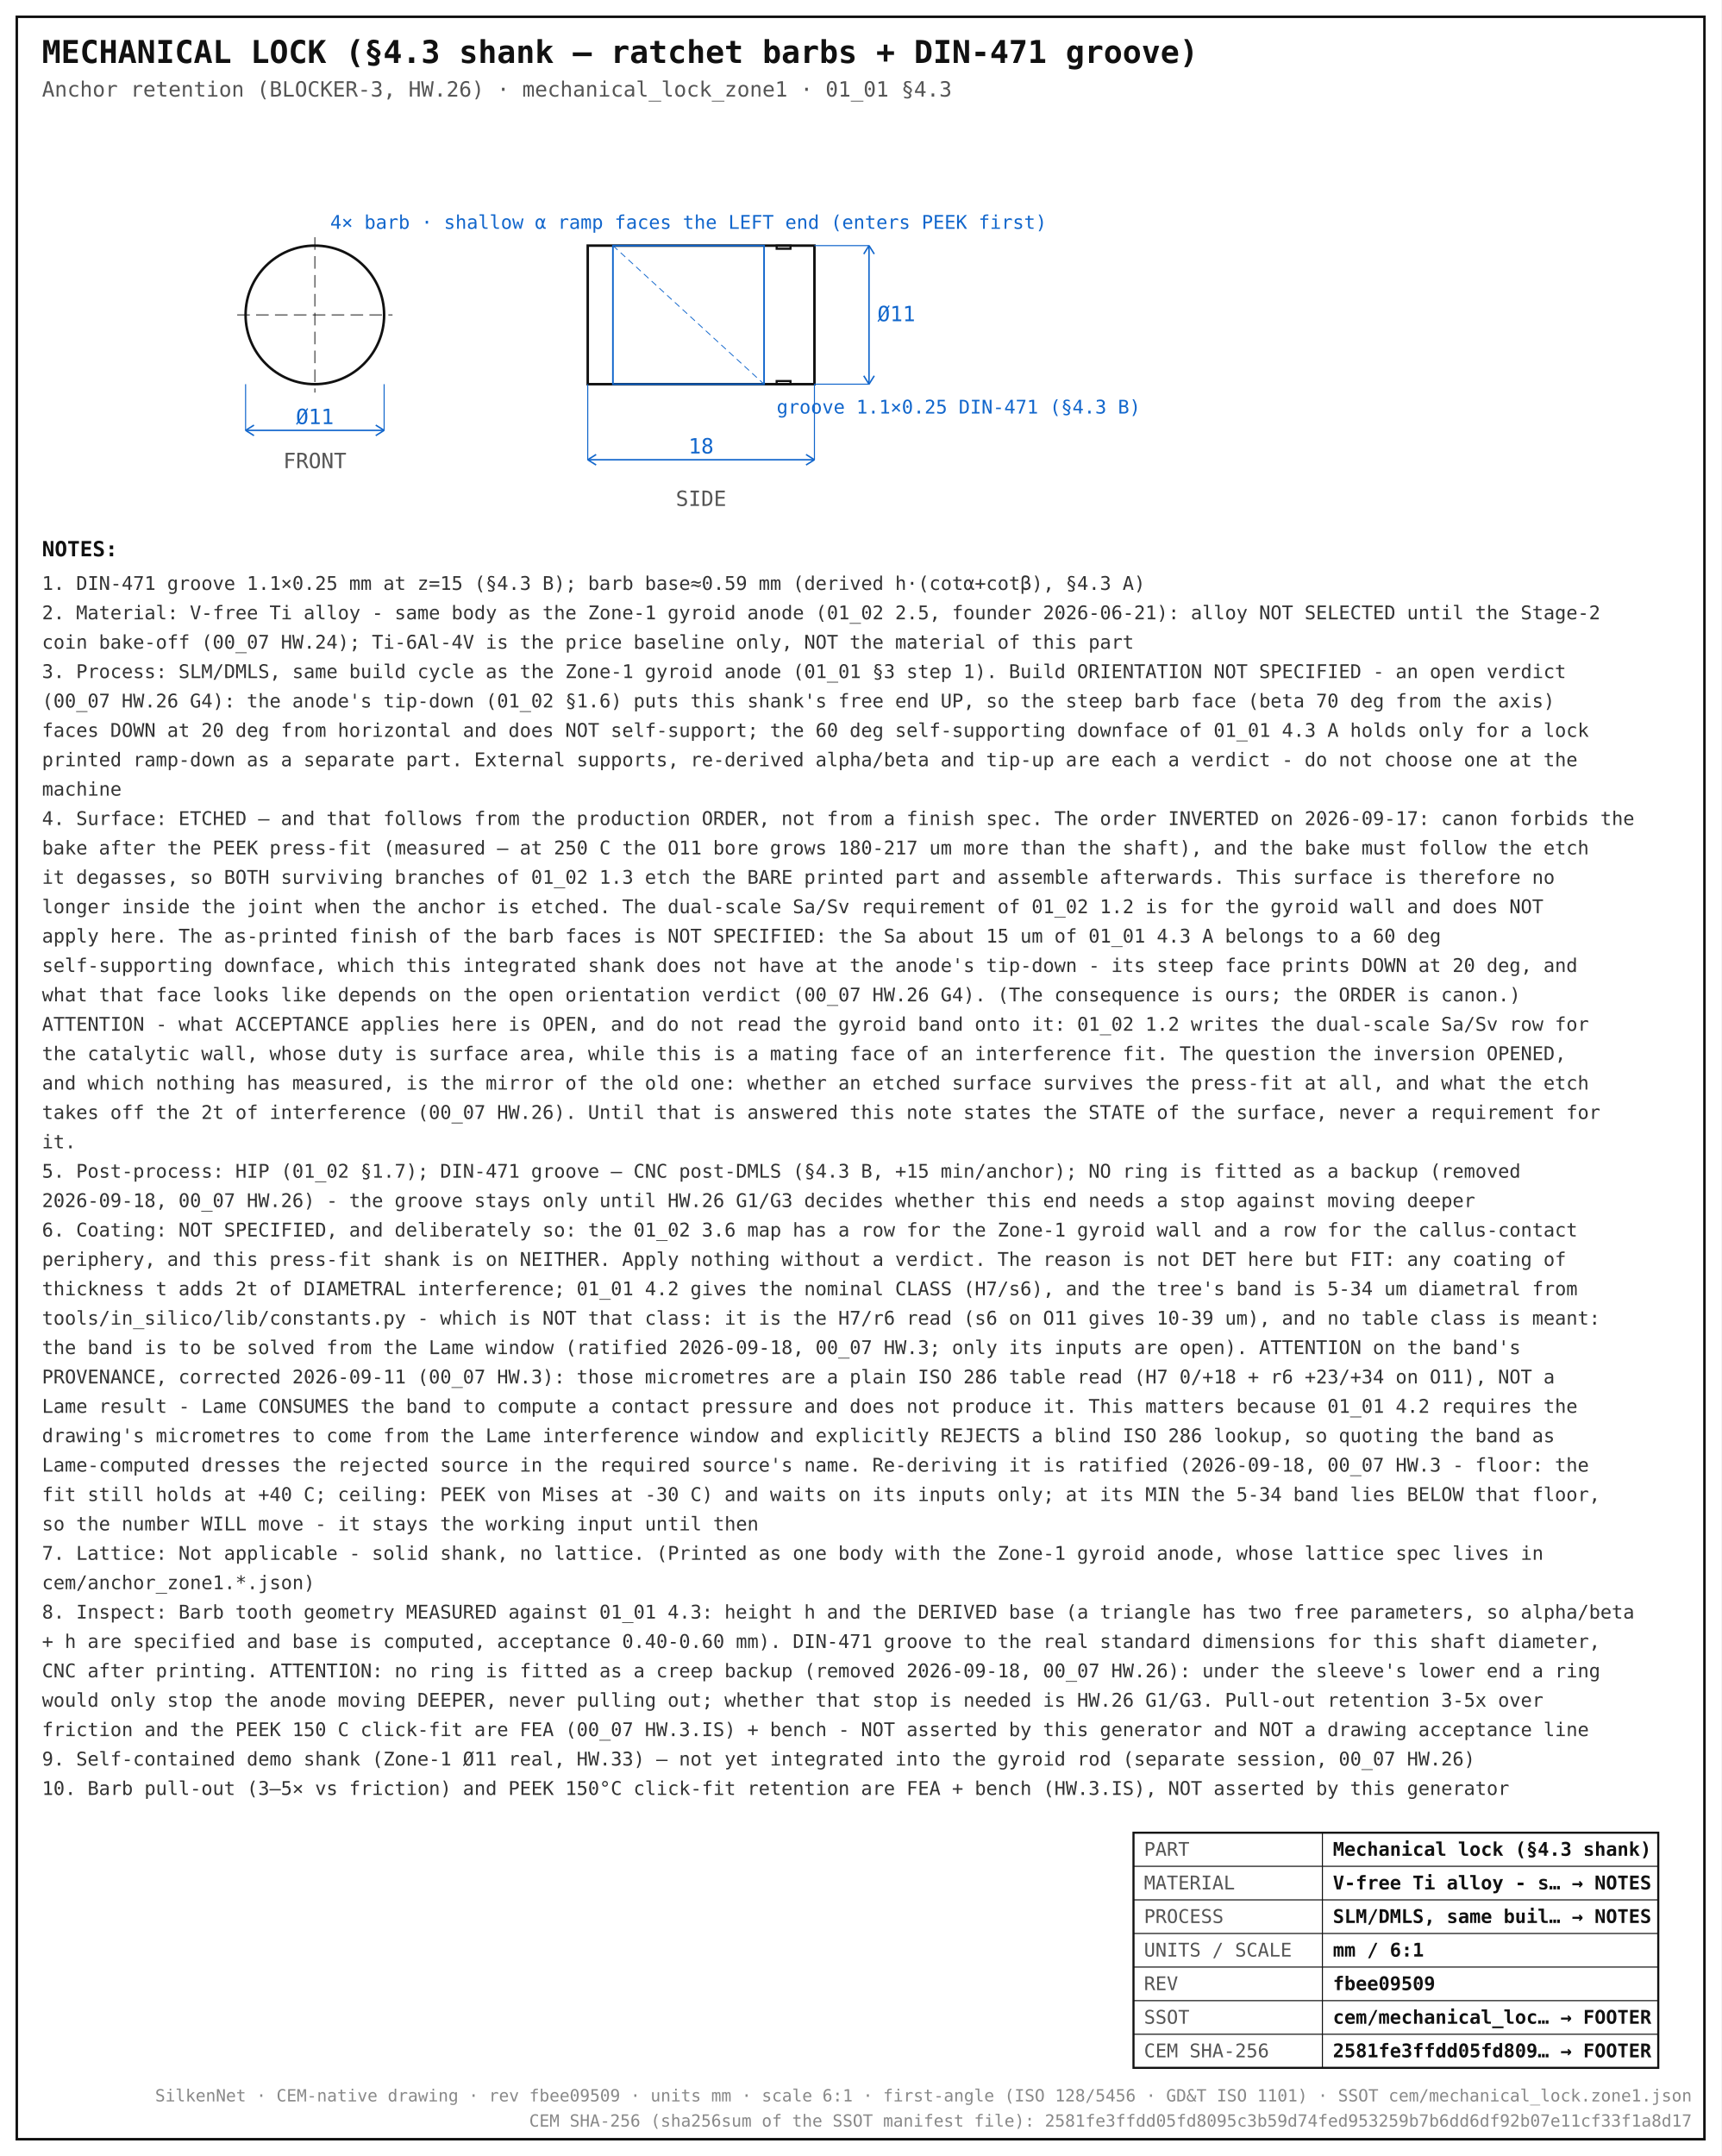
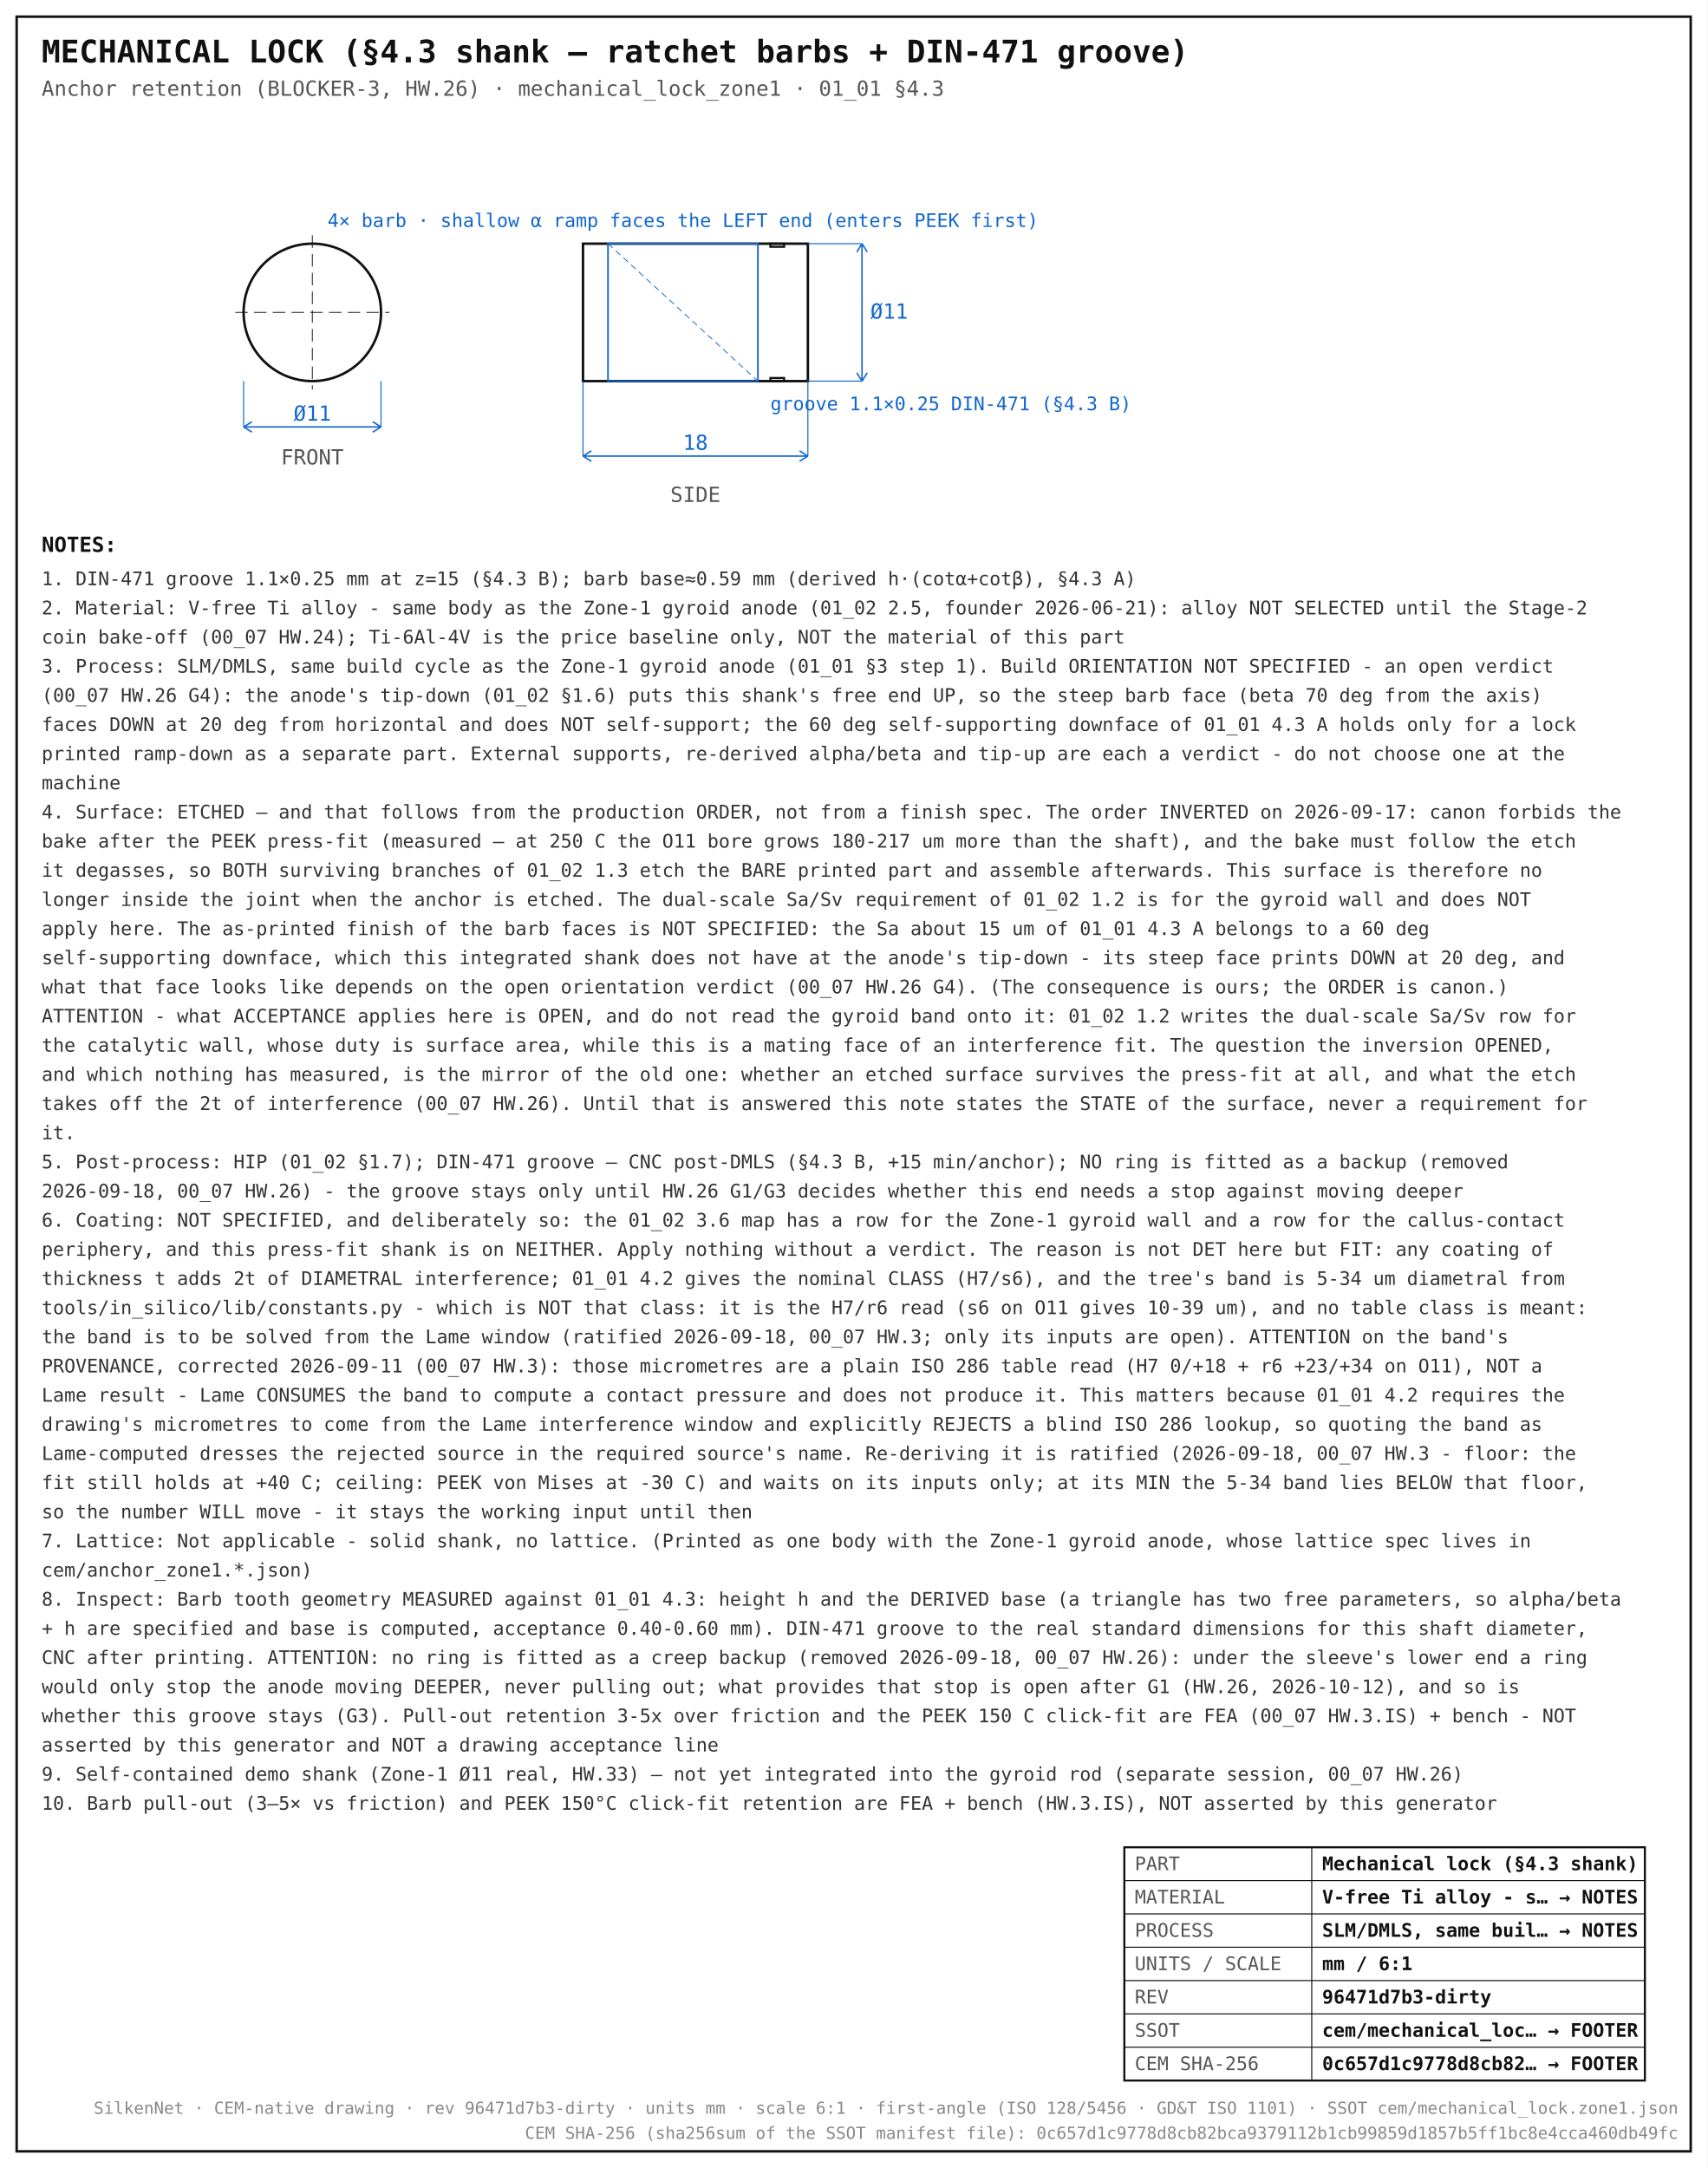
- <svg xmlns="http://www.w3.org/2000/svg" width="820" height="1027" viewBox="0 0 820 1027">
-   <rect x="0" y="0" width="820" height="1027" fill="white" />
-   <rect x="8" y="8" width="804" height="1011" fill="none" stroke="#111" stroke-width="1.2" />
+ <svg xmlns="http://www.w3.org/2000/svg" width="820" height="1041" viewBox="0 0 820 1041">
+   <rect x="0" y="0" width="820" height="1041" fill="white" />
+   <rect x="8" y="8" width="804" height="1025" fill="none" stroke="#111" stroke-width="1.2" />
  <text x="20" y="30" font-family="monospace" font-size="15" text-anchor="start" fill="#111" font-weight="bold">MECHANICAL LOCK  (§4.3 shank — ratchet barbs + DIN-471 groove)</text>
  <text x="20" y="46" font-family="monospace" font-size="10" text-anchor="start" fill="#555" font-weight="normal">Anchor retention (BLOCKER-3, HW.26) · mechanical_lock_zone1 · 01_01 §4.3</text>
  <circle cx="150" cy="150" r="33" fill="none" stroke="#111" stroke-width="1.2" />
  <line x1="113" y1="150" x2="187" y2="150" stroke="#111" stroke-width="0.4" stroke-dasharray="6 3" />
  <line x1="150" y1="113" x2="150" y2="187" stroke="#111" stroke-width="0.4" stroke-dasharray="6 3" />
  <text x="150" y="223" font-family="monospace" font-size="10" text-anchor="middle" fill="#555" font-weight="normal">FRONT</text>
  <line x1="117" y1="183" x2="117" y2="205" stroke="#1166cc" stroke-width="0.5" />
  <line x1="183" y1="183" x2="183" y2="205" stroke="#1166cc" stroke-width="0.5" />
  <line x1="117" y1="205" x2="183" y2="205" stroke="#1166cc" stroke-width="0.7" />
  <line x1="117" y1="205" x2="121" y2="202.5" stroke="#1166cc" stroke-width="0.7" />
  <line x1="117" y1="205" x2="121" y2="207.5" stroke="#1166cc" stroke-width="0.7" />
  <line x1="183" y1="205" x2="179" y2="202.5" stroke="#1166cc" stroke-width="0.7" />
  <line x1="183" y1="205" x2="179" y2="207.5" stroke="#1166cc" stroke-width="0.7" />
  <text x="150" y="202" font-family="monospace" font-size="10" text-anchor="middle" fill="#1166cc" font-weight="normal">Ø11</text>
  <rect x="280" y="117" width="108" height="66" fill="none" stroke="#111" stroke-width="1.2" />
  <rect x="292" y="117" width="72" height="66" fill="none" stroke="#1166cc" stroke-width="0.8" />
  <line x1="292" y1="117" x2="364" y2="183" stroke="#1166cc" stroke-width="0.4" stroke-dasharray="3 2" />
  <text x="328" y="109" font-family="monospace" font-size="9" text-anchor="middle" fill="#1166cc" font-weight="normal">4× barb · shallow α ramp faces the LEFT end (enters PEEK first)</text>
  <rect x="370" y="117" width="6.6" height="1.5" fill="none" stroke="#111" stroke-width="1" />
  <rect x="370" y="181.5" width="6.6" height="1.5" fill="none" stroke="#111" stroke-width="1" />
  <text x="370" y="197" font-family="monospace" font-size="9" text-anchor="start" fill="#1166cc" font-weight="normal">groove 1.1×0.25 DIN-471 (§4.3 B)</text>
  <text x="334" y="241" font-family="monospace" font-size="10" text-anchor="middle" fill="#555" font-weight="normal">SIDE</text>
  <line x1="280" y1="183" x2="280" y2="219" stroke="#1166cc" stroke-width="0.5" />
  <line x1="388" y1="183" x2="388" y2="219" stroke="#1166cc" stroke-width="0.5" />
  <line x1="280" y1="219" x2="388" y2="219" stroke="#1166cc" stroke-width="0.7" />
  <line x1="280" y1="219" x2="284" y2="216.5" stroke="#1166cc" stroke-width="0.7" />
  <line x1="280" y1="219" x2="284" y2="221.5" stroke="#1166cc" stroke-width="0.7" />
  <line x1="388" y1="219" x2="384" y2="216.5" stroke="#1166cc" stroke-width="0.7" />
  <line x1="388" y1="219" x2="384" y2="221.5" stroke="#1166cc" stroke-width="0.7" />
  <text x="334" y="216" font-family="monospace" font-size="10" text-anchor="middle" fill="#1166cc" font-weight="normal">18</text>
  <line x1="388" y1="117" x2="414" y2="117" stroke="#1166cc" stroke-width="0.5" />
  <line x1="388" y1="183" x2="414" y2="183" stroke="#1166cc" stroke-width="0.5" />
  <line x1="414" y1="117" x2="414" y2="183" stroke="#1166cc" stroke-width="0.7" />
  <line x1="414" y1="117" x2="411.5" y2="121" stroke="#1166cc" stroke-width="0.7" />
  <line x1="414" y1="117" x2="416.5" y2="121" stroke="#1166cc" stroke-width="0.7" />
  <line x1="414" y1="183" x2="411.5" y2="179" stroke="#1166cc" stroke-width="0.7" />
  <line x1="414" y1="183" x2="416.5" y2="179" stroke="#1166cc" stroke-width="0.7" />
  <text x="418" y="153" font-family="monospace" font-size="10" text-anchor="start" fill="#1166cc" font-weight="normal">Ø11</text>
  <text x="20" y="265" font-family="monospace" font-size="10" text-anchor="start" fill="#111" font-weight="bold">NOTES:</text>
  <text x="20" y="281" font-family="monospace" font-size="9" text-anchor="start" fill="#333" font-weight="normal">1. DIN-471 groove 1.1×0.25 mm at z=15 (§4.3 B); barb base≈0.59 mm (derived h·(cotα+cotβ), §4.3 A)</text>
  <text x="20" y="295" font-family="monospace" font-size="9" text-anchor="start" fill="#333" font-weight="normal">2. Material: V-free Ti alloy - same body as the Zone-1 gyroid anode (01_02 2.5, founder 2026-06-21): alloy NOT SELECTED until the Stage-2</text>
  <text x="20" y="309" font-family="monospace" font-size="9" text-anchor="start" fill="#333" font-weight="normal">   coin bake-off (00_07 HW.24); Ti-6Al-4V is the price baseline only, NOT the material of this part</text>
  <text x="20" y="323" font-family="monospace" font-size="9" text-anchor="start" fill="#333" font-weight="normal">3. Process: SLM/DMLS, same build cycle as the Zone-1 gyroid anode (01_01 §3 step 1). Build ORIENTATION NOT SPECIFIED - an open verdict</text>
  <text x="20" y="337" font-family="monospace" font-size="9" text-anchor="start" fill="#333" font-weight="normal">   (00_07 HW.26 G4): the anode's tip-down (01_02 §1.6) puts this shank's free end UP, so the steep barb face (beta 70 deg from the axis)</text>
  <text x="20" y="351" font-family="monospace" font-size="9" text-anchor="start" fill="#333" font-weight="normal">   faces DOWN at 20 deg from horizontal and does NOT self-support; the 60 deg self-supporting downface of 01_01 4.3 A holds only for a lock</text>
  <text x="20" y="365" font-family="monospace" font-size="9" text-anchor="start" fill="#333" font-weight="normal">   printed ramp-down as a separate part. External supports, re-derived alpha/beta and tip-up are each a verdict - do not choose one at the</text>
  <text x="20" y="379" font-family="monospace" font-size="9" text-anchor="start" fill="#333" font-weight="normal">   machine</text>
  <text x="20" y="393" font-family="monospace" font-size="9" text-anchor="start" fill="#333" font-weight="normal">4. Surface: ETCHED — and that follows from the production ORDER, not from a finish spec. The order INVERTED on 2026-09-17: canon forbids the</text>
  <text x="20" y="407" font-family="monospace" font-size="9" text-anchor="start" fill="#333" font-weight="normal">   bake after the PEEK press-fit (measured — at 250 C the O11 bore grows 180-217 um more than the shaft), and the bake must follow the etch</text>
  <text x="20" y="421" font-family="monospace" font-size="9" text-anchor="start" fill="#333" font-weight="normal">   it degasses, so BOTH surviving branches of 01_02 1.3 etch the BARE printed part and assemble afterwards. This surface is therefore no</text>
  <text x="20" y="435" font-family="monospace" font-size="9" text-anchor="start" fill="#333" font-weight="normal">   longer inside the joint when the anchor is etched. The dual-scale Sa/Sv requirement of 01_02 1.2 is for the gyroid wall and does NOT</text>
  <text x="20" y="449" font-family="monospace" font-size="9" text-anchor="start" fill="#333" font-weight="normal">   apply here. The as-printed finish of the barb faces is NOT SPECIFIED: the Sa about 15 um of 01_01 4.3 A belongs to a 60 deg</text>
  <text x="20" y="463" font-family="monospace" font-size="9" text-anchor="start" fill="#333" font-weight="normal">   self-supporting downface, which this integrated shank does not have at the anode's tip-down - its steep face prints DOWN at 20 deg, and</text>
  <text x="20" y="477" font-family="monospace" font-size="9" text-anchor="start" fill="#333" font-weight="normal">   what that face looks like depends on the open orientation verdict (00_07 HW.26 G4). (The consequence is ours; the ORDER is canon.)</text>
  <text x="20" y="491" font-family="monospace" font-size="9" text-anchor="start" fill="#333" font-weight="normal">   ATTENTION - what ACCEPTANCE applies here is OPEN, and do not read the gyroid band onto it: 01_02 1.2 writes the dual-scale Sa/Sv row for</text>
  <text x="20" y="505" font-family="monospace" font-size="9" text-anchor="start" fill="#333" font-weight="normal">   the catalytic wall, whose duty is surface area, while this is a mating face of an interference fit. The question the inversion OPENED,</text>
  <text x="20" y="519" font-family="monospace" font-size="9" text-anchor="start" fill="#333" font-weight="normal">   and which nothing has measured, is the mirror of the old one: whether an etched surface survives the press-fit at all, and what the etch</text>
  <text x="20" y="533" font-family="monospace" font-size="9" text-anchor="start" fill="#333" font-weight="normal">   takes off the 2t of interference (00_07 HW.26). Until that is answered this note states the STATE of the surface, never a requirement for</text>
  <text x="20" y="547" font-family="monospace" font-size="9" text-anchor="start" fill="#333" font-weight="normal">   it.</text>
  <text x="20" y="561" font-family="monospace" font-size="9" text-anchor="start" fill="#333" font-weight="normal">5. Post-process: HIP (01_02 §1.7); DIN-471 groove — CNC post-DMLS (§4.3 B, +15 min/anchor); NO ring is fitted as a backup (removed</text>
  <text x="20" y="575" font-family="monospace" font-size="9" text-anchor="start" fill="#333" font-weight="normal">   2026-09-18, 00_07 HW.26) - the groove stays only until HW.26 G1/G3 decides whether this end needs a stop against moving deeper</text>
  <text x="20" y="589" font-family="monospace" font-size="9" text-anchor="start" fill="#333" font-weight="normal">6. Coating: NOT SPECIFIED, and deliberately so: the 01_02 3.6 map has a row for the Zone-1 gyroid wall and a row for the callus-contact</text>
  <text x="20" y="603" font-family="monospace" font-size="9" text-anchor="start" fill="#333" font-weight="normal">   periphery, and this press-fit shank is on NEITHER. Apply nothing without a verdict. The reason is not DET here but FIT: any coating of</text>
  <text x="20" y="617" font-family="monospace" font-size="9" text-anchor="start" fill="#333" font-weight="normal">   thickness t adds 2t of DIAMETRAL interference; 01_01 4.2 gives the nominal CLASS (H7/s6), and the tree's band is 5-34 um diametral from</text>
  <text x="20" y="631" font-family="monospace" font-size="9" text-anchor="start" fill="#333" font-weight="normal">   tools/in_silico/lib/constants.py - which is NOT that class: it is the H7/r6 read (s6 on O11 gives 10-39 um), and no table class is meant:</text>
  <text x="20" y="645" font-family="monospace" font-size="9" text-anchor="start" fill="#333" font-weight="normal">   the band is to be solved from the Lame window (ratified 2026-09-18, 00_07 HW.3; only its inputs are open). ATTENTION on the band's</text>
  <text x="20" y="659" font-family="monospace" font-size="9" text-anchor="start" fill="#333" font-weight="normal">   PROVENANCE, corrected 2026-09-11 (00_07 HW.3): those micrometres are a plain ISO 286 table read (H7 0/+18 + r6 +23/+34 on O11), NOT a</text>
  <text x="20" y="673" font-family="monospace" font-size="9" text-anchor="start" fill="#333" font-weight="normal">   Lame result - Lame CONSUMES the band to compute a contact pressure and does not produce it. This matters because 01_01 4.2 requires the</text>
  <text x="20" y="687" font-family="monospace" font-size="9" text-anchor="start" fill="#333" font-weight="normal">   drawing's micrometres to come from the Lame interference window and explicitly REJECTS a blind ISO 286 lookup, so quoting the band as</text>
  <text x="20" y="701" font-family="monospace" font-size="9" text-anchor="start" fill="#333" font-weight="normal">   Lame-computed dresses the rejected source in the required source's name. Re-deriving it is ratified (2026-09-18, 00_07 HW.3 - floor: the</text>
  <text x="20" y="715" font-family="monospace" font-size="9" text-anchor="start" fill="#333" font-weight="normal">   fit still holds at +40 C; ceiling: PEEK von Mises at -30 C) and waits on its inputs only; at its MIN the 5-34 band lies BELOW that floor,</text>
  <text x="20" y="729" font-family="monospace" font-size="9" text-anchor="start" fill="#333" font-weight="normal">   so the number WILL move - it stays the working input until then</text>
  <text x="20" y="743" font-family="monospace" font-size="9" text-anchor="start" fill="#333" font-weight="normal">7. Lattice: Not applicable - solid shank, no lattice. (Printed as one body with the Zone-1 gyroid anode, whose lattice spec lives in</text>
  <text x="20" y="757" font-family="monospace" font-size="9" text-anchor="start" fill="#333" font-weight="normal">   cem/anchor_zone1.*.json)</text>
  <text x="20" y="771" font-family="monospace" font-size="9" text-anchor="start" fill="#333" font-weight="normal">8. Inspect: Barb tooth geometry MEASURED against 01_01 4.3: height h and the DERIVED base (a triangle has two free parameters, so alpha/beta</text>
  <text x="20" y="785" font-family="monospace" font-size="9" text-anchor="start" fill="#333" font-weight="normal">   + h are specified and base is computed, acceptance 0.40-0.60 mm). DIN-471 groove to the real standard dimensions for this shaft diameter,</text>
  <text x="20" y="799" font-family="monospace" font-size="9" text-anchor="start" fill="#333" font-weight="normal">   CNC after printing. ATTENTION: no ring is fitted as a creep backup (removed 2026-09-18, 00_07 HW.26): under the sleeve's lower end a ring</text>
-   <text x="20" y="813" font-family="monospace" font-size="9" text-anchor="start" fill="#333" font-weight="normal">   would only stop the anode moving DEEPER, never pulling out; whether that stop is needed is HW.26 G1/G3. Pull-out retention 3-5x over</text>
-   <text x="20" y="827" font-family="monospace" font-size="9" text-anchor="start" fill="#333" font-weight="normal">   friction and the PEEK 150 C click-fit are FEA (00_07 HW.3.IS) + bench - NOT asserted by this generator and NOT a drawing acceptance line</text>
-   <text x="20" y="841" font-family="monospace" font-size="9" text-anchor="start" fill="#333" font-weight="normal">9. Self-contained demo shank (Zone-1 Ø11 real, HW.33) — not yet integrated into the gyroid rod (separate session, 00_07 HW.26)</text>
-   <text x="20" y="855" font-family="monospace" font-size="9" text-anchor="start" fill="#333" font-weight="normal">10. Barb pull-out (3–5× vs friction) and PEEK 150°C click-fit retention are FEA + bench (HW.3.IS), NOT asserted by this generator</text>
-   <rect x="540" y="873" width="250" height="112" fill="none" stroke="#111" stroke-width="1" />
-   <line x1="630" y1="873" x2="630" y2="889" stroke="#111" stroke-width="0.5" />
-   <text x="545" y="884" font-family="monospace" font-size="9" text-anchor="start" fill="#555" font-weight="normal">PART</text>
-   <text x="635" y="884" font-family="monospace" font-size="9" text-anchor="start" fill="#111" font-weight="bold">Mechanical lock (§4.3 shank)</text>
-   <line x1="540" y1="889" x2="790" y2="889" stroke="#111" stroke-width="0.5" />
-   <line x1="630" y1="889" x2="630" y2="905" stroke="#111" stroke-width="0.5" />
-   <text x="545" y="900" font-family="monospace" font-size="9" text-anchor="start" fill="#555" font-weight="normal">MATERIAL</text>
-   <text x="635" y="900" font-family="monospace" font-size="9" text-anchor="start" fill="#111" font-weight="bold">V-free Ti alloy - s… → NOTES</text>
-   <line x1="540" y1="905" x2="790" y2="905" stroke="#111" stroke-width="0.5" />
-   <line x1="630" y1="905" x2="630" y2="921" stroke="#111" stroke-width="0.5" />
-   <text x="545" y="916" font-family="monospace" font-size="9" text-anchor="start" fill="#555" font-weight="normal">PROCESS</text>
-   <text x="635" y="916" font-family="monospace" font-size="9" text-anchor="start" fill="#111" font-weight="bold">SLM/DMLS, same buil… → NOTES</text>
-   <line x1="540" y1="921" x2="790" y2="921" stroke="#111" stroke-width="0.5" />
-   <line x1="630" y1="921" x2="630" y2="937" stroke="#111" stroke-width="0.5" />
-   <text x="545" y="932" font-family="monospace" font-size="9" text-anchor="start" fill="#555" font-weight="normal">UNITS / SCALE</text>
-   <text x="635" y="932" font-family="monospace" font-size="9" text-anchor="start" fill="#111" font-weight="bold">mm / 6:1</text>
-   <line x1="540" y1="937" x2="790" y2="937" stroke="#111" stroke-width="0.5" />
-   <line x1="630" y1="937" x2="630" y2="953" stroke="#111" stroke-width="0.5" />
-   <text x="545" y="948" font-family="monospace" font-size="9" text-anchor="start" fill="#555" font-weight="normal">REV</text>
-   <text x="635" y="948" font-family="monospace" font-size="9" text-anchor="start" fill="#111" font-weight="bold">fbee09509</text>
-   <line x1="540" y1="953" x2="790" y2="953" stroke="#111" stroke-width="0.5" />
-   <line x1="630" y1="953" x2="630" y2="969" stroke="#111" stroke-width="0.5" />
-   <text x="545" y="964" font-family="monospace" font-size="9" text-anchor="start" fill="#555" font-weight="normal">SSOT</text>
-   <text x="635" y="964" font-family="monospace" font-size="9" text-anchor="start" fill="#111" font-weight="bold">cem/mechanical_loc… → FOOTER</text>
-   <line x1="540" y1="969" x2="790" y2="969" stroke="#111" stroke-width="0.5" />
-   <line x1="630" y1="969" x2="630" y2="985" stroke="#111" stroke-width="0.5" />
-   <text x="545" y="980" font-family="monospace" font-size="9" text-anchor="start" fill="#555" font-weight="normal">CEM SHA-256</text>
-   <text x="635" y="980" font-family="monospace" font-size="9" text-anchor="start" fill="#111" font-weight="bold">2581fe3ffdd05fd809… → FOOTER</text>
-   <text x="806" y="1001" font-family="monospace" font-size="8" text-anchor="end" fill="#888" font-weight="normal">SilkenNet · CEM-native drawing · rev fbee09509 · units mm · scale 6:1 · first-angle (ISO 128/5456 · GD&amp;T ISO 1101) · SSOT cem/mechanical_lock.zone1.json</text>
-   <text x="806" y="1013" font-family="monospace" font-size="8" text-anchor="end" fill="#888" font-weight="normal">CEM SHA-256 (sha256sum of the SSOT manifest file): 2581fe3ffdd05fd8095c3b59d74fed953259b7b6dd6df92b07e11cf33f1a8d17</text>
+   <text x="20" y="813" font-family="monospace" font-size="9" text-anchor="start" fill="#333" font-weight="normal">   would only stop the anode moving DEEPER, never pulling out; what provides that stop is open after G1 (HW.26, 2026-10-12), and so is</text>
+   <text x="20" y="827" font-family="monospace" font-size="9" text-anchor="start" fill="#333" font-weight="normal">   whether this groove stays (G3). Pull-out retention 3-5x over friction and the PEEK 150 C click-fit are FEA (00_07 HW.3.IS) + bench - NOT</text>
+   <text x="20" y="841" font-family="monospace" font-size="9" text-anchor="start" fill="#333" font-weight="normal">   asserted by this generator and NOT a drawing acceptance line</text>
+   <text x="20" y="855" font-family="monospace" font-size="9" text-anchor="start" fill="#333" font-weight="normal">9. Self-contained demo shank (Zone-1 Ø11 real, HW.33) — not yet integrated into the gyroid rod (separate session, 00_07 HW.26)</text>
+   <text x="20" y="869" font-family="monospace" font-size="9" text-anchor="start" fill="#333" font-weight="normal">10. Barb pull-out (3–5× vs friction) and PEEK 150°C click-fit retention are FEA + bench (HW.3.IS), NOT asserted by this generator</text>
+   <rect x="540" y="887" width="250" height="112" fill="none" stroke="#111" stroke-width="1" />
+   <line x1="630" y1="887" x2="630" y2="903" stroke="#111" stroke-width="0.5" />
+   <text x="545" y="898" font-family="monospace" font-size="9" text-anchor="start" fill="#555" font-weight="normal">PART</text>
+   <text x="635" y="898" font-family="monospace" font-size="9" text-anchor="start" fill="#111" font-weight="bold">Mechanical lock (§4.3 shank)</text>
+   <line x1="540" y1="903" x2="790" y2="903" stroke="#111" stroke-width="0.5" />
+   <line x1="630" y1="903" x2="630" y2="919" stroke="#111" stroke-width="0.5" />
+   <text x="545" y="914" font-family="monospace" font-size="9" text-anchor="start" fill="#555" font-weight="normal">MATERIAL</text>
+   <text x="635" y="914" font-family="monospace" font-size="9" text-anchor="start" fill="#111" font-weight="bold">V-free Ti alloy - s… → NOTES</text>
+   <line x1="540" y1="919" x2="790" y2="919" stroke="#111" stroke-width="0.5" />
+   <line x1="630" y1="919" x2="630" y2="935" stroke="#111" stroke-width="0.5" />
+   <text x="545" y="930" font-family="monospace" font-size="9" text-anchor="start" fill="#555" font-weight="normal">PROCESS</text>
+   <text x="635" y="930" font-family="monospace" font-size="9" text-anchor="start" fill="#111" font-weight="bold">SLM/DMLS, same buil… → NOTES</text>
+   <line x1="540" y1="935" x2="790" y2="935" stroke="#111" stroke-width="0.5" />
+   <line x1="630" y1="935" x2="630" y2="951" stroke="#111" stroke-width="0.5" />
+   <text x="545" y="946" font-family="monospace" font-size="9" text-anchor="start" fill="#555" font-weight="normal">UNITS / SCALE</text>
+   <text x="635" y="946" font-family="monospace" font-size="9" text-anchor="start" fill="#111" font-weight="bold">mm / 6:1</text>
+   <line x1="540" y1="951" x2="790" y2="951" stroke="#111" stroke-width="0.5" />
+   <line x1="630" y1="951" x2="630" y2="967" stroke="#111" stroke-width="0.5" />
+   <text x="545" y="962" font-family="monospace" font-size="9" text-anchor="start" fill="#555" font-weight="normal">REV</text>
+   <text x="635" y="962" font-family="monospace" font-size="9" text-anchor="start" fill="#111" font-weight="bold">96471d7b3-dirty</text>
+   <line x1="540" y1="967" x2="790" y2="967" stroke="#111" stroke-width="0.5" />
+   <line x1="630" y1="967" x2="630" y2="983" stroke="#111" stroke-width="0.5" />
+   <text x="545" y="978" font-family="monospace" font-size="9" text-anchor="start" fill="#555" font-weight="normal">SSOT</text>
+   <text x="635" y="978" font-family="monospace" font-size="9" text-anchor="start" fill="#111" font-weight="bold">cem/mechanical_loc… → FOOTER</text>
+   <line x1="540" y1="983" x2="790" y2="983" stroke="#111" stroke-width="0.5" />
+   <line x1="630" y1="983" x2="630" y2="999" stroke="#111" stroke-width="0.5" />
+   <text x="545" y="994" font-family="monospace" font-size="9" text-anchor="start" fill="#555" font-weight="normal">CEM SHA-256</text>
+   <text x="635" y="994" font-family="monospace" font-size="9" text-anchor="start" fill="#111" font-weight="bold">0c657d1c9778d8cb82… → FOOTER</text>
+   <text x="806" y="1015" font-family="monospace" font-size="8" text-anchor="end" fill="#888" font-weight="normal">SilkenNet · CEM-native drawing · rev 96471d7b3-dirty · units mm · scale 6:1 · first-angle (ISO 128/5456 · GD&amp;T ISO 1101) · SSOT cem/mechanical_lock.zone1.json</text>
+   <text x="806" y="1027" font-family="monospace" font-size="8" text-anchor="end" fill="#888" font-weight="normal">CEM SHA-256 (sha256sum of the SSOT manifest file): 0c657d1c9778d8cb82bca9379112b1cb99859d1857b5ff1bc8e4cca460db49fc</text>
</svg>
